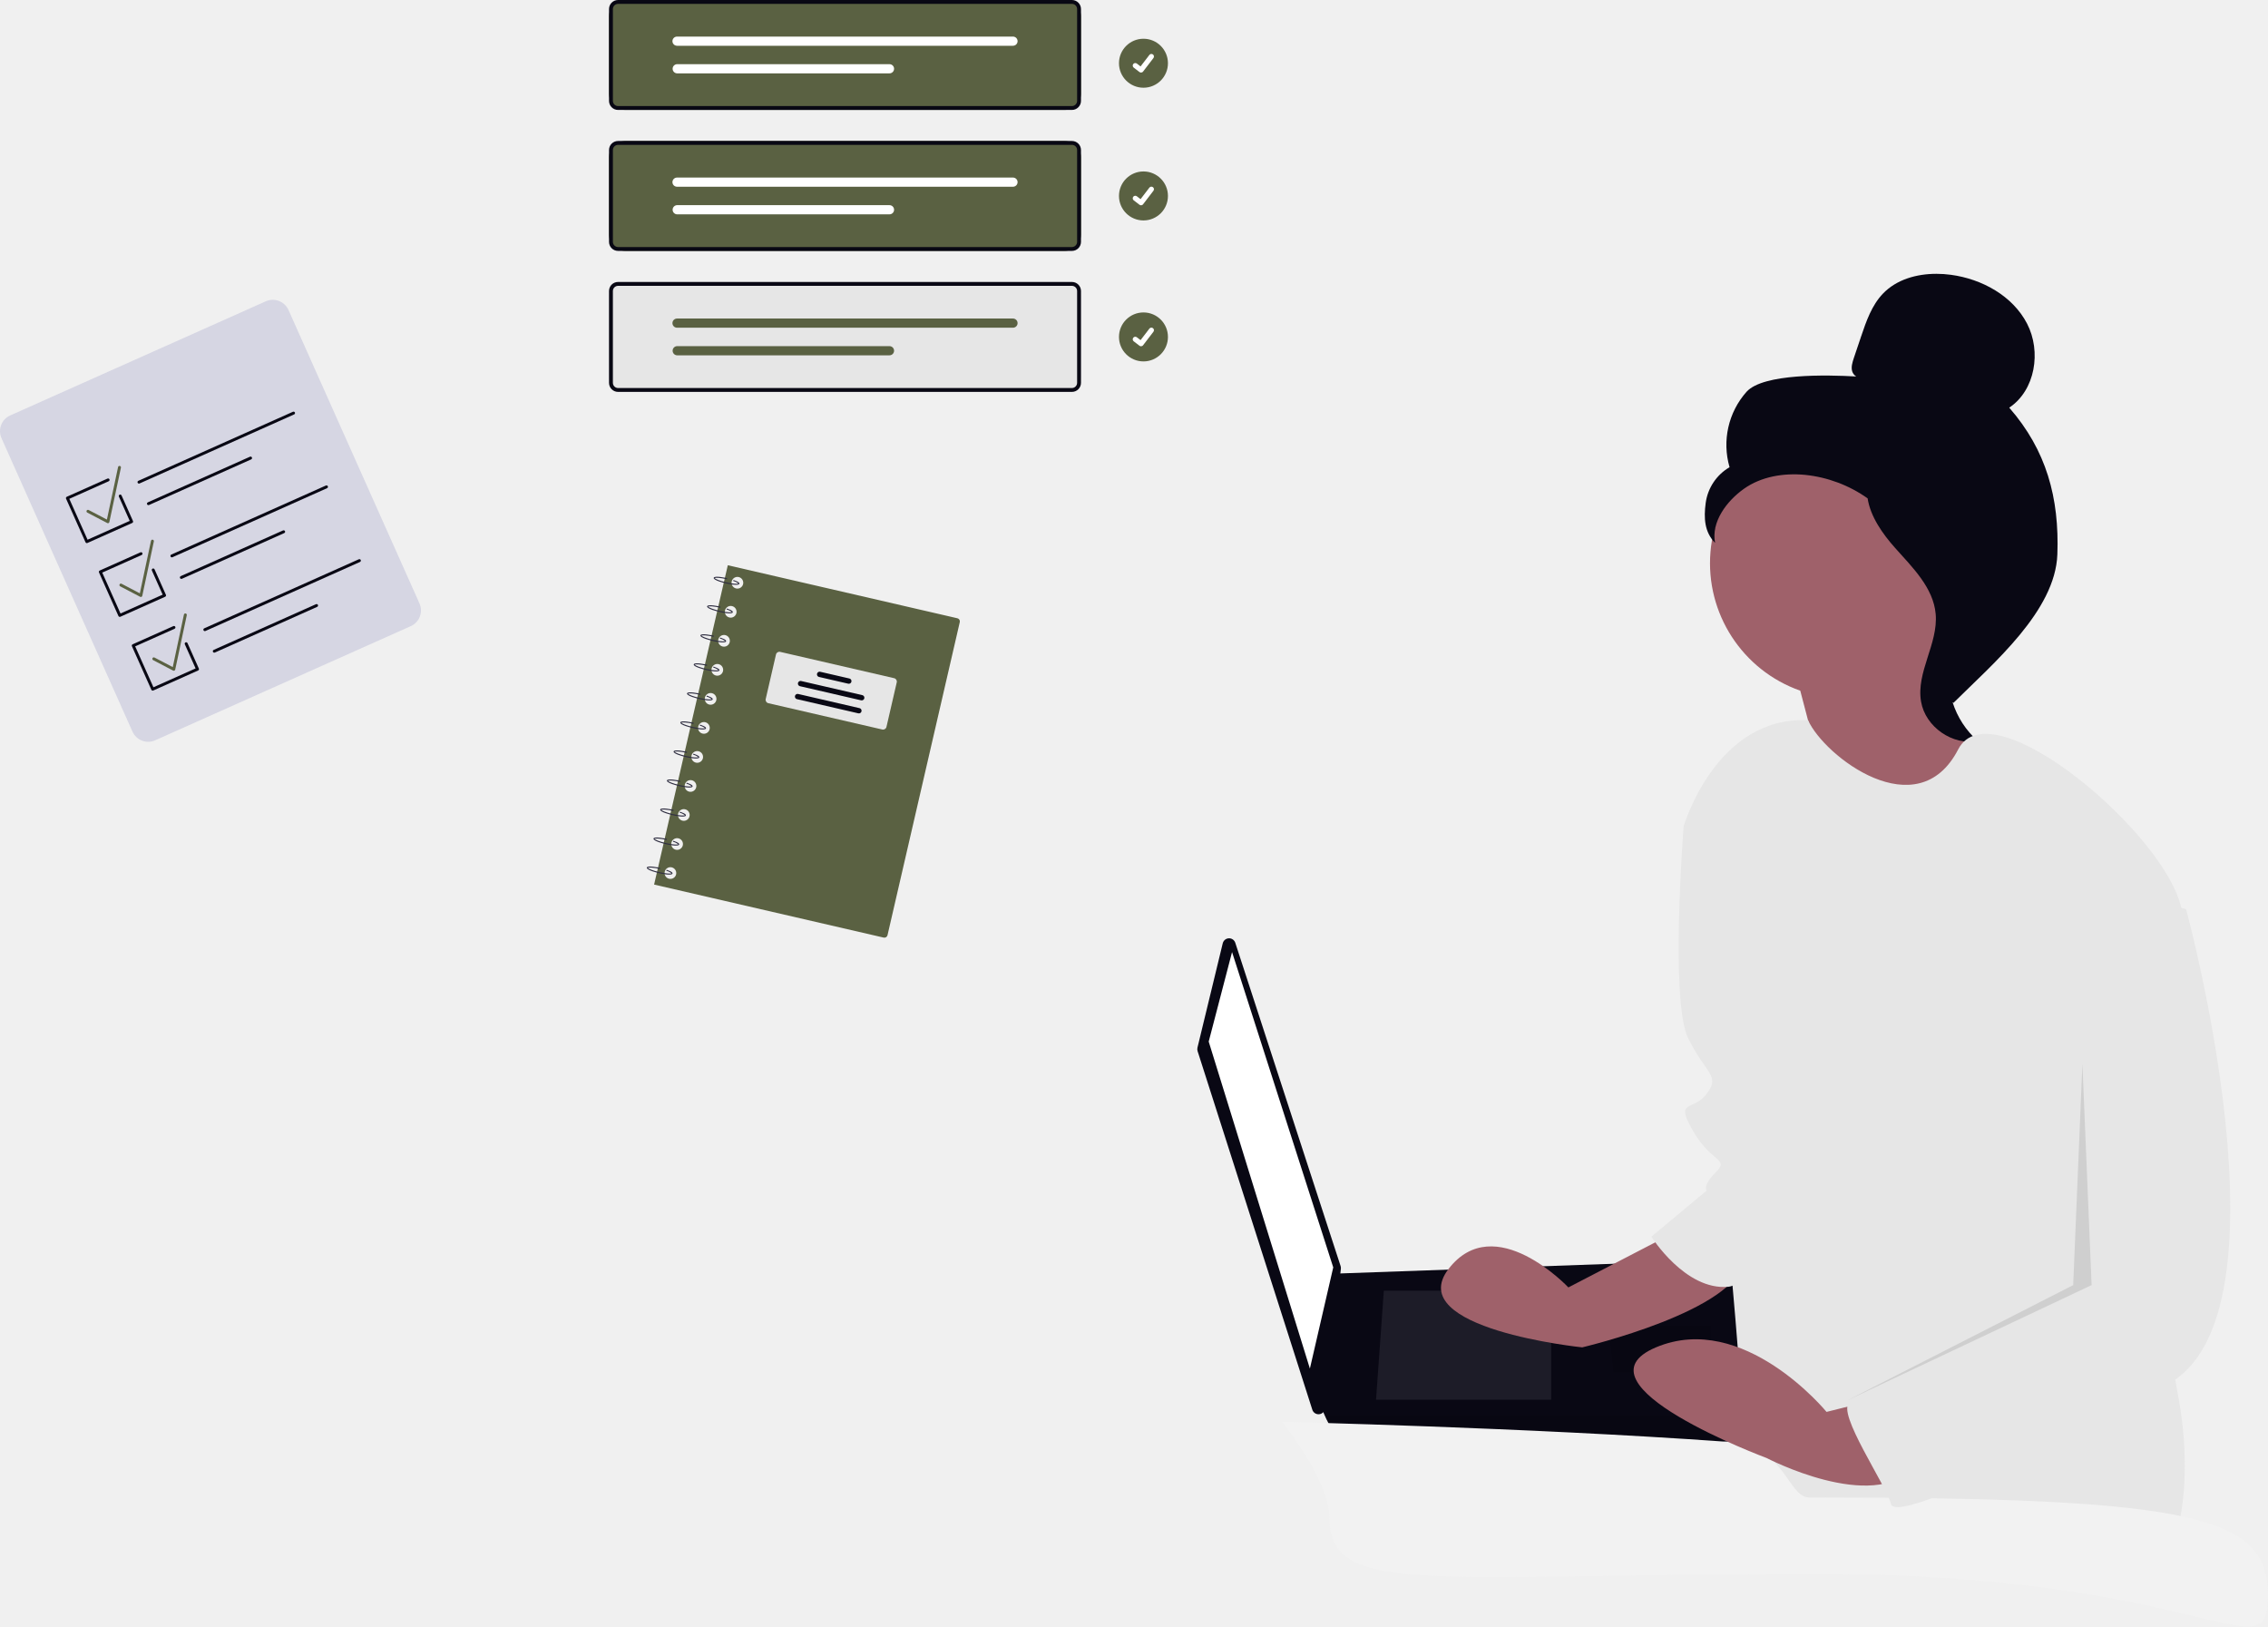
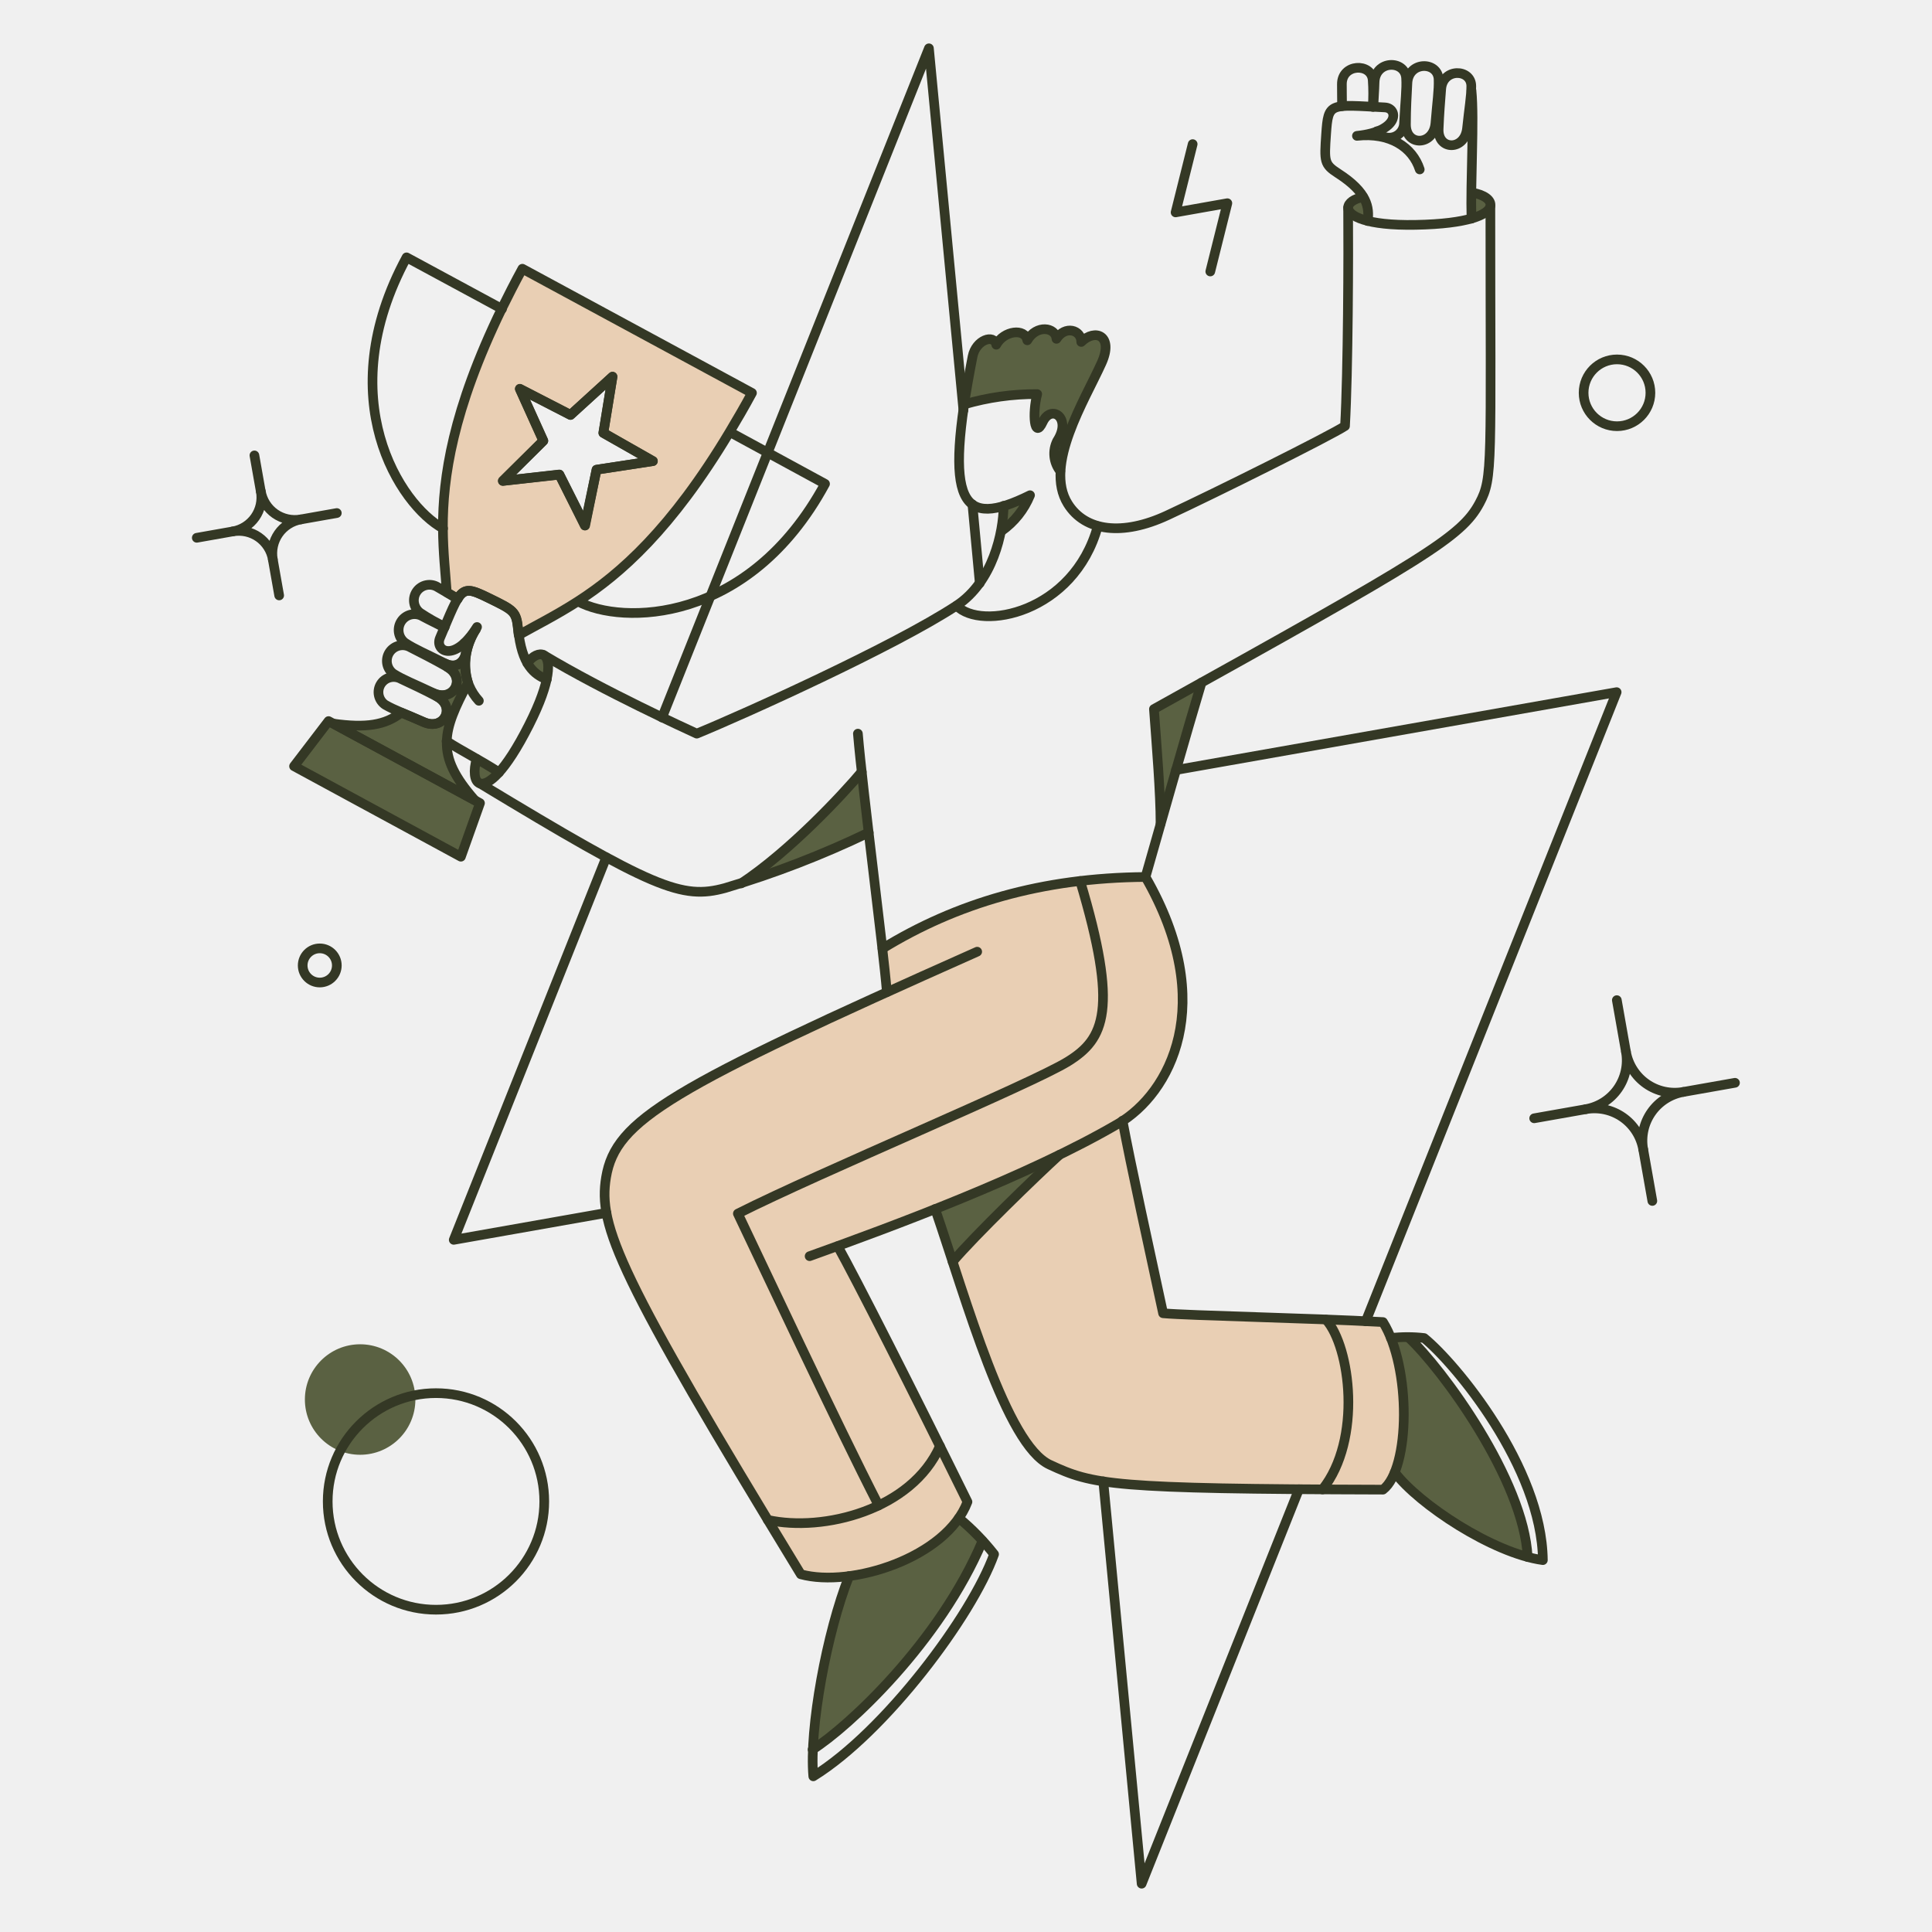
- <svg xmlns="http://www.w3.org/2000/svg" width="960" height="688.29" viewBox="0 0 960 688.29">
-   <g transform="translate(-177.895 -136.526)">
-     <path d="M0,16.5S37.281,54.936,48.137,84.432A57.219,57.219,0,1,0,103.449,74.7L83.858,0ZM141.655,128.684v0Z" transform="translate(1043.359 503.509) rotate(180)" fill="#9f616a" />
-     <path d="M45.137,197.618c-13.143-1.775-26.112-8.877-32.227-20.662s-3.5-28.208,7.543-35.559C4.7,123.348-.777,103.232.087,79.311.95,55.37,27.037,33.351,44.05,16.484a4.458,4.458,0,0,1,.39.266A36.68,36.68,0,0,0,33.74.314C44.417-1.707,55.957,6.281,57.781,17.006c2.145,12.452-7.3,24.484-6.189,37.084.986,11.1,9.739,19.628,17.16,27.937,5.364,5.986,10.485,13.367,11.648,20.992a55.623,55.623,0,0,0,26.555,9.947c8.975.839,18.443-.69,25.787-5.892s13.933-14.033,12.235-22.884c4.5,4.56,4.811,10.478,3.968,16.828a20.734,20.734,0,0,1-10.108,15.18,33.851,33.851,0,0,1-7.2,31.931c-7.086,7.815-34.174,7.167-46.419,6.458a3.93,3.93,0,0,1,1.709,2.178c.543,1.851-.1,3.8-.69,5.627-1.031,3.058-2.047,6.09-3.082,9.147-2.194,6.484-4.513,13.192-9.246,18.123-5.741,5.971-14.218,8.374-22.631,8.375A45.98,45.98,0,0,1,45.137,197.618Zm37.377-43.2.009,0h0Z" transform="translate(1048.821 450.436) rotate(180)" fill="#090814" />
-     <path d="M284.012,651.577l3.9,81.956s-1.951,107.322,15.611,115.128c8.879,3.938,1.142,33.083,17.629,41.746,12.37,6.478,14.462-5.913,20.942,0a21.849,21.849,0,0,1,4.39,5.094c7.806,13.66,93.63,9.752,105.336-.007s3.9,11.707,13.66,15.611c9.445,3.786,22.537-27.162,14.518-73.37-.253-1.538-.547-3.1-.854-4.683-8.956-44.78,5.112-152.046,2.946-193.492a72.937,72.937,0,0,0-.995-9.445c-5.854-31.22-80.55-94.754-94.515-67.691-17.211,33.407-56.744,2.888-63.534-12.306C284.021,548.168,270.362,595,270.362,595Z" transform="translate(620.19 -108.791)" fill="#e6e6e6" />
-     <path d="M434.337,591.753l-10.7,44.159a2.757,2.757,0,0,0,.052,1.49l48.562,151.753a2.759,2.759,0,0,0,5.367-.53l6.719-59.115a2.76,2.76,0,0,0-.118-1.166L439.641,591.55a2.759,2.759,0,0,0-5.3.205Z" transform="translate(261.124 -56.058)" fill="#090814" />
-     <path d="M278.831,432.512,268.947,470.4l42.831,138.379,9.884-42.829Z" transform="translate(420.568 106.908)" fill="#fff" />
-     <path d="M530.189,723.74c-1.648,4.941-171.32-1.648-172.965-3.3a35.766,35.766,0,0,1-3.623-6.588c-1.548-3.3-2.965-6.588-2.965-6.588l6.588-53.339,168.024-5.963s4.2,45.2,5.057,65.892a49.415,49.415,0,0,1-.116,9.883Z" transform="translate(385.008 21.6)" fill="#090814" />
-     <path d="M232.68,493.975l-3.3,46.126h74.129V493.975Z" transform="translate(530.963 188.762)" fill="#d6d6e3" opacity="0.1" />
-     <path d="M200.857,500.385l-.443-.089,2.093,19.855H243.7V500.385Z" transform="translate(658.331 197.177)" opacity="0.1" />
-     <path d="M527.224,686.1c-1.648,4.941-171.321-1.648-172.965-3.3a35.765,35.765,0,0,1-3.623-6.588h176.7a49.432,49.432,0,0,1-.116,9.883Z" transform="translate(387.973 59.226)" opacity="0.1" />
-     <path d="M457.026,641.712l-52.686,27.319s-31.221-33.173-50.73-7.806S410.2,694.4,410.2,694.4s66.343-15.611,68.3-37.074S457.026,641.712,457.026,641.712Z" transform="translate(437.419 12.302)" fill="#9f616a" />
-     <path d="M375.823,561.794c-1.951,1.952-23.416,17.562-23.416,17.562s-5.854,74.149,1.951,89.761,13.66,15.611,7.806,23.416-13.66,1.951-5.854,15.611,15.611,11.707,9.752,17.562-3.9,7.806-3.9,7.806l-23.414,19.513s14.366,22.88,32.551,21.192,33.8-89.493,33.8-89.493Z" transform="translate(538.136 -93.153)" fill="#e6e6e6" />
-     <path d="M311.68,4.52c-5.57,0-8.33-8.8-14.79-15.058-5.5-5.329-14.682-8.124-20.536-8.544-84.347-6.031-187.7-8.388-187.7-8.388s20.018,24.633,20.018,40.432c0,33.766,42.212,23.942,206.543,23.942S505.981,79.957,505.981,46.19,476.011,4.52,311.68,4.52Z" transform="translate(631.914 765.698)" fill="#f2f2f2" />
-     <path d="M429.573,685.355l-31.221,7.8s-35.123-42.929-72.2-27.318,46.83,46.83,46.83,46.83,44.88,23.415,62.441,3.9S429.573,685.355,429.573,685.355Z" transform="translate(552.681 40.859)" fill="#9f616a" />
-     <path d="M388,581.878l17.563,5.849s46.83,171.716-7.806,200.985-115.128,58.54-117.077,50.73-23.416-39.027-17.562-42.929,91.709-50.73,91.709-50.73V613.1Z" transform="translate(697.674 -66.408)" fill="#e6e6e6" />
-     <path d="M230.8,452.785l3.9,93.661L131.28,595.23,226.9,546.446Z" transform="translate(828.534 133.909)" opacity="0.1" />
-     <g transform="translate(177.895 263.4)">
-       <path d="M193.4,409.573l-108.181,48.3a7.292,7.292,0,0,1-9.621-3.681L20.164,330.027a7.292,7.292,0,0,1,3.681-9.621l108.181-48.3a7.292,7.292,0,0,1,9.621,3.682l55.439,124.166a7.292,7.292,0,0,1-3.681,9.621Z" transform="translate(-19.531 -271.472)" fill="#d6d6e3" />
-       <path d="M227.066,387.555l-65.443,29.22a.618.618,0,0,1-.5-1.128l65.443-29.22a.618.618,0,1,1,.5,1.128Z" transform="translate(-102.584 -339.045)" fill="#090814" />
-       <path d="M214.734,433.689,171.481,453a.618.618,0,1,1-.5-1.128L214.23,432.56a.618.618,0,0,1,.5,1.128Z" transform="translate(-108.382 -366.177)" fill="#090814" />
-       <path d="M115.359,473.855l-18.973,8.471a.618.618,0,0,1-.816-.312l-8.229-18.429a.618.618,0,0,1,.312-.816l17.21-7.684a.618.618,0,1,1,.5,1.128l-16.646,7.432,7.725,17.3,17.845-7.968-4.574-10.244a.618.618,0,1,1,1.128-.5l4.826,10.808A.618.618,0,0,1,115.359,473.855Z" transform="translate(-59.379 -379.424)" fill="#090814" />
-       <path d="M117.742,466.314a.618.618,0,0,1-.538-.017l-8.46-4.424a.618.618,0,1,1,.573-1.1l7.738,4.047,4.722-22.219a.618.618,0,1,1,1.209.257l-4.892,23.016a.619.619,0,0,1-.342.431Z" transform="translate(-71.802 -371.828)" fill="#5A6142" />
-       <path d="M260.905,463.343l-65.443,29.22a.618.618,0,0,1-.5-1.128l65.443-29.22a.618.618,0,1,1,.5,1.128Z" transform="translate(-122.485 -383.617)" fill="#090814" />
-       <path d="M248.573,509.477,205.32,528.789a.618.618,0,1,1-.5-1.128l43.253-19.312a.618.618,0,1,1,.5,1.128Z" transform="translate(-128.283 -410.749)" fill="#090814" />
-       <path d="M149.2,549.644l-18.973,8.471a.618.618,0,0,1-.816-.312l-8.229-18.429a.618.618,0,0,1,.312-.816l17.21-7.684a.618.618,0,1,1,.5,1.128l-16.646,7.432,7.725,17.3,17.845-7.968-4.574-10.244a.618.618,0,0,1,1.128-.5l4.826,10.808A.618.618,0,0,1,149.2,549.644Z" transform="translate(-79.279 -423.995)" fill="#090814" />
-       <path d="M151.581,542.1a.618.618,0,0,1-.538-.017l-8.46-4.424a.618.618,0,1,1,.573-1.1l7.738,4.047,4.722-22.219a.618.618,0,1,1,1.209.257l-4.892,23.016a.619.619,0,0,1-.342.431Z" transform="translate(-91.703 -416.4)" fill="#5A6142" />
-       <path d="M294.744,539.132,229.3,568.352a.618.618,0,0,1-.5-1.128L294.24,538a.618.618,0,1,1,.5,1.128Z" transform="translate(-142.386 -428.189)" fill="#090814" />
-       <path d="M282.412,585.266l-43.253,19.312a.618.618,0,1,1-.5-1.128l43.253-19.312a.618.618,0,1,1,.5,1.128Z" transform="translate(-148.184 -455.32)" fill="#090814" />
-       <path d="M183.037,625.433,164.064,633.9a.618.618,0,0,1-.816-.312l-8.229-18.429a.618.618,0,0,1,.312-.816l17.21-7.684a.618.618,0,1,1,.5,1.128L156.4,615.223l7.725,17.3,17.845-7.968L177.4,614.312a.618.618,0,0,1,1.128-.5l4.826,10.808A.618.618,0,0,1,183.037,625.433Z" transform="translate(-99.18 -468.567)" fill="#090814" />
-       <path d="M185.42,617.891a.618.618,0,0,1-.538-.017l-8.46-4.424a.618.618,0,1,1,.573-1.1l7.738,4.047,4.722-22.219a.618.618,0,1,1,1.209.257l-4.892,23.016a.619.619,0,0,1-.342.431l-.011,0Z" transform="translate(-111.604 -460.971)" fill="#5A6142" />
+ <svg xmlns="http://www.w3.org/2000/svg" fill="none" viewBox="0 0 420 420" id="Success--Streamline-Bangalore">
+   <g id="Interface-Success-01">
+     <g id="color 2">
+       <path id="Vector" fill="#E9CFB4" d="M300.693 287.446c-15.582 -0.84 -42.552 -1.422 -47.88 -1.915 -2.74 -12.562 -7.155 -32.456 -8.904 -41.79 0.029 -0.019 0.059 -0.038 0.086 -0.059 10.813 -6.983 20.509 -26.095 4.987 -53.027 -20.683 0.174 -39.656 4.815 -57.137 15.561 0.439 3.95 0.798 7.302 0.997 9.496 -49.676 22.47 -59.252 29.087 -61.087 40.219 -2.131 13.001 9.198 31.563 42.334 86.264 12.6 2.94 31.792 -4.263 36.229 -15.721 -5.069 -10.242 -22.659 -45.683 -28.209 -55.581 14.958 -5.46 32.34 -12.233 46.679 -19.133 -5.863 5.641 -17.516 17.51 -21.741 22.525 6.145 18.753 13.327 40.53 21.107 44.129 9.087 4.2 13.274 5.426 72.498 5.426 6.798 -6.096 5.275 -27.565 0.04 -36.395Z" stroke-width="2.1" />
+       <path id="Vector_2" fill="#E9CFB4" d="M113.562 58.42c-1.636 2.993 -3.112 5.905 -4.469 8.658 -10.733 22.145 -12.848 36.788 -12.81 47.72 0.04 5.386 0.559 9.855 0.84 13.925v0.04c0.758 0.439 1.47 0.878 2.354 1.397 1.596 -2.52 2.913 -2.035 6.823 -0.12 5.386 2.633 5.905 2.873 6.3 6.663 0.04 0.479 0.08 0.918 0.16 1.357 3.751 -2.115 8.02 -4.229 12.888 -7.35 9.217 -5.945 20.309 -15.681 32.957 -36.788 1.596 -2.673 3.232 -5.46 4.868 -8.499L113.562 58.42Zm16.12 43.691L127.128 114.24 121.59 103.148l-12.289 1.397 8.82 -8.738 -5.107 -11.292 11.012 5.67 9.137 -8.299 -1.995 12.249 10.773 6.105 -12.26 1.871Z" stroke-width="2.1" />
    </g>
-     <rect width="199.778" height="46.524" rx="7" transform="translate(435.679 255.845)" fill="#e6e6e6" />
-     <path d="M3.831,1.642A2.192,2.192,0,0,0,1.642,3.831V42.692a2.192,2.192,0,0,0,2.189,2.189H195.946a2.192,2.192,0,0,0,2.189-2.189V3.831a2.192,2.192,0,0,0-2.189-2.189H3.831M3.831,0H195.946a3.831,3.831,0,0,1,3.831,3.831V42.692a3.831,3.831,0,0,1-3.831,3.831H3.831A3.831,3.831,0,0,1,0,42.692V3.831A3.831,3.831,0,0,1,3.831,0Z" transform="translate(435.679 255.845)" fill="#090814" />
-     <path d="M51.068,155.774a1.947,1.947,0,1,0,0,3.893H193.189a1.947,1.947,0,1,0,0-3.893Z" transform="translate(413.444 115.546)" fill="#5A6142" />
-     <path d="M51.065,177.113a1.947,1.947,0,0,0-.008,3.893h89.85a1.947,1.947,0,1,0,0-3.893Z" transform="translate(413.447 105.887)" fill="#5A6142" />
-     <g transform="translate(435.679 196.185)">
-       <circle cx="10.363" cy="10.363" r="10.363" transform="translate(215.859 12.898)" fill="#5A6142" />
-       <path d="M431.529,170.7a1.075,1.075,0,0,1-.647-.215l-.012-.009-2.436-1.863a1.082,1.082,0,1,1,1.317-1.718l1.578,1.21,3.728-4.863a1.082,1.082,0,0,1,1.517-.2h0l-.023.032.024-.032a1.083,1.083,0,0,1,.2,1.517l-4.385,5.718a1.083,1.083,0,0,1-.861.422Z" transform="translate(-206.334 -143.489)" fill="#fff" />
-       <rect width="199.778" height="46.524" rx="7" transform="translate(0 0)" fill="#5A6142" />
-       <path d="M3.831,1.642A2.192,2.192,0,0,0,1.642,3.831V42.692a2.192,2.192,0,0,0,2.189,2.189H195.946a2.192,2.192,0,0,0,2.189-2.189V3.831a2.192,2.192,0,0,0-2.189-2.189H3.831M3.831,0H195.946a3.831,3.831,0,0,1,3.831,3.831V42.692a3.831,3.831,0,0,1-3.831,3.831H3.831A3.831,3.831,0,0,1,0,42.692V3.831A3.831,3.831,0,0,1,3.831,0Z" transform="translate(0 0)" fill="#090814" />
-       <path d="M51.068,155.774a1.947,1.947,0,1,0,0,3.893H193.189a1.947,1.947,0,1,0,0-3.893Z" transform="translate(-22.235 -140.299)" fill="#fff" />
-       <path d="M51.065,177.113a1.947,1.947,0,0,0-.008,3.893h89.85a1.947,1.947,0,1,0,0-3.893Z" transform="translate(-22.232 -149.958)" fill="#fff" />
+     <g id="color 1">
+       <path id="Vector_3" fill="#5A6142" d="M319.845 41.981c-0.04 1.995 -0.04 3.91 0 5.586 2.673 -0.798 3.91 -1.756 4.11 -2.713 0.365 -1.722 -2.984 -3.098 -4.11 -2.873Z" stroke-width="2.1" />
+       <path id="Vector_4" fill="#5A6142" d="M306.159 290.718c-1.264 -0.032 -2.526 0.034 -3.78 0.2 3.511 8.698 3.711 22.184 0.84 29.207 4.62 6.184 18.27 15.521 28.888 18.354 -0.771 -16.678 -18.606 -40.977 -25.948 -47.76Z" stroke-width="2.1" />
+       <path id="Vector_5" fill="#5A6142" d="M296.383 42.859c-0.683 -0.019 -3.36 0.512 -3.36 2.354 0 0.997 1.237 2.115 4.269 2.873 0.328 -1.795 0.004 -3.648 -0.909 -5.227Z" stroke-width="2.1" />
+       <path id="Vector_6" fill="#5A6142" d="M250.858 154.14c0.559 8.259 1.436 18.115 1.436 24.938 3.032 -10.653 6.743 -23.541 8.898 -30.683l-10.334 5.746Z" stroke-width="2.1" />
+       <path id="Vector_7" fill="#5A6142" d="M235.017 74.34c0 -2.713 -3.511 -3.631 -5.386 -0.678 -0.16 -2.554 -4.309 -3.15 -6.344 0.319 -0.439 -2.753 -5.107 -2.155 -6.743 0.958 -0.479 -2.434 -4.469 -1.077 -5.147 2.554 -0.718 3.83 -1.357 7.302 -1.796 10.414 5.155 -1.516 10.506 -2.269 15.88 -2.234 -1.117 4.229 -0.63 9.935 1.197 6.065 1.796 -3.87 6.384 -0.958 3.15 4.11 -0.521 1.049 -0.735 2.225 -0.615 3.39 0.122 1.165 0.569 2.273 1.294 3.193 0.479 -8.339 6.943 -19.152 8.938 -23.541 2.715 -5.945 -1.394 -7.541 -4.427 -4.549Z" stroke-width="2.1" />
+       <path id="Vector_8" fill="#5A6142" d="M203.257 262.828c1.197 3.551 2.474 7.421 3.78 11.451 4.708 -5.586 18.314 -18.793 23.222 -23.222 -8.568 4.19 -17.949 8.219 -27.002 11.771Z" stroke-width="2.1" />
+       <path id="Vector_9" fill="#5A6142" d="M218.19 110.011c-0.032 1.819 -0.206 3.634 -0.519 5.426 2.761 -1.946 4.908 -4.642 6.184 -7.77 -1.825 0.927 -3.719 1.711 -5.666 2.344Z" stroke-width="2.1" />
+       <path id="Vector_10" fill="#5A6142" d="M208.444 330.019c1.901 1.474 3.639 3.146 5.187 4.987 -9.257 21.945 -29.087 40.419 -36.907 45.326 0.781 -12.886 3.443 -25.589 7.9 -37.706 8.978 -1.197 19.076 -5.746 23.82 -12.608Z" stroke-width="2.1" />
+       <path id="Vector_11" fill="#5A6142" d="M187.337 167.79c-4.11 4.948 -15.521 17.197 -26.214 24.259 9.48 -3.062 18.744 -6.756 27.731 -11.056 -0.559 -4.708 -1.077 -9.257 -1.516 -13.203Z" stroke-width="2.1" />
+       <path id="Vector_12" fill="#5A6142" d="M118.19 142.409c-0.878 -0.519 -2.394 0.12 -3.511 1.756 0.919 1.65 2.404 2.911 4.181 3.551 0.647 -3.112 0.21 -4.788 -0.67 -5.307Z" stroke-width="2.1" />
+       <path id="Vector_13" fill="#5A6142" d="M108.494 167.905c-1.835 2.075 -3.234 2.677 -4.15 2.394 -1.279 -0.395 -1.436 -2.793 -0.678 -5.307 1.636 0.958 3.272 1.915 4.828 2.913Z" stroke-width="2.1" />
+       <path id="Vector_14" fill="#5A6142" d="M78.29 316.254c6.633 0 12.01 -5.378 12.01 -12.01 0 -6.634 -5.377 -12.01 -12.01 -12.01s-12.01 5.376 -12.01 12.01c0 6.632 5.377 12.01 12.01 12.01Z" stroke-width="2.1" />
+       <path id="Vector_15" fill="#5A6142" d="M97.123 161.202c0.08 -3.631 1.796 -7.501 4.62 -12.768 -0.587 -1.947 -0.736 -4 -0.436 -6.012 0.3 -2.011 1.042 -3.932 2.173 -5.622 -0.716 1.107 -1.55 2.133 -2.486 3.06 1.197 2.434 -0.758 6.145 -4.229 4.389l0.479 0.758c4.229 2.394 1.436 7.82 -3.072 5.67l0.84 0.758c4.15 2.195 1.556 7.501 -2.913 5.546 -1.955 -0.878 -3.551 -1.516 -4.868 -2.075 -3.431 2.753 -7.701 3.392 -14.803 2.394l30.803 16.678c-4.391 -4.996 -6.226 -8.747 -6.107 -12.776Z" stroke-width="2.1" />
+       <path id="Vector_16" fill="#5A6142" d="m71.396 156.756 -7.501 9.815 36.269 19.671 4.15 -11.651 -32.918 -17.835Z" stroke-width="2.1" />
    </g>
-     <g transform="translate(435.679 136.526)">
-       <circle cx="10.363" cy="10.363" r="10.363" transform="translate(215.859 16.396)" fill="#5A6142" />
-       <path d="M431.529,42.7a1.075,1.075,0,0,1-.647-.215l-.012-.009-2.436-1.863a1.082,1.082,0,0,1,1.317-1.718h0l1.578,1.21,3.728-4.863a1.082,1.082,0,0,1,1.517-.2h0l-.023.032.024-.032a1.083,1.083,0,0,1,.2,1.517l-4.385,5.718a1.083,1.083,0,0,1-.861.422h0Z" transform="translate(-206.334 -11.992)" fill="#fff" />
-       <rect width="199.778" height="46.524" rx="7" transform="translate(0 0)" fill="#5A6142" />
-       <path d="M3.831,1.642A2.192,2.192,0,0,0,1.642,3.831V42.692a2.192,2.192,0,0,0,2.189,2.189H195.946a2.192,2.192,0,0,0,2.189-2.189V3.831a2.192,2.192,0,0,0-2.189-2.189H3.831M3.831,0H195.946a3.831,3.831,0,0,1,3.831,3.831V42.692a3.831,3.831,0,0,1-3.831,3.831H3.831A3.831,3.831,0,0,1,0,42.692V3.831A3.831,3.831,0,0,1,3.831,0Z" transform="translate(0 0)" fill="#090814" />
-       <path d="M51.068,155.774a1.947,1.947,0,1,0,0,3.893H193.189a1.947,1.947,0,1,0,0-3.893Z" transform="translate(-22.235 -140.299)" fill="#fff" />
-       <path d="M51.065,177.113a1.947,1.947,0,0,0-.008,3.893h89.85a1.947,1.947,0,1,0,0-3.893Z" transform="translate(-22.232 -149.958)" fill="#fff" />
-     </g>
-     <circle cx="10.363" cy="10.363" r="10.363" transform="translate(651.538 268.743)" fill="#5A6142" />
-     <path d="M431.529,170.7a1.075,1.075,0,0,1-.647-.215l-.012-.009-2.436-1.863a1.082,1.082,0,1,1,1.317-1.718l1.578,1.21,3.728-4.863a1.082,1.082,0,0,1,1.517-.2h0l-.023.032.024-.032a1.083,1.083,0,0,1,.2,1.517l-4.385,5.718a1.083,1.083,0,0,1-.861.422Z" transform="translate(229.345 112.356)" fill="#fff" />
-     <g transform="translate(481.464 374.688) rotate(13)">
-       <path d="M99.738,0H0V138.688H99.738a1.351,1.351,0,0,0,1.351-1.351V1.351A1.351,1.351,0,0,0,99.738,0ZM5.629,134.86a2.477,2.477,0,1,1,2.477-2.477,2.477,2.477,0,0,1-2.477,2.477Zm0-12.608a2.477,2.477,0,1,1,2.477-2.477,2.477,2.477,0,0,1-2.477,2.477Zm0-12.608a2.477,2.477,0,1,1,2.477-2.477,2.477,2.477,0,0,1-2.477,2.477Zm0-12.608A2.477,2.477,0,1,1,8.105,94.56a2.477,2.477,0,0,1-2.477,2.477Zm0-12.608a2.477,2.477,0,1,1,2.477-2.477,2.477,2.477,0,0,1-2.477,2.477Zm0-12.608a2.477,2.477,0,1,1,2.477-2.477A2.477,2.477,0,0,1,5.629,71.82Zm0-12.608a2.477,2.477,0,1,1,2.477-2.477,2.477,2.477,0,0,1-2.477,2.477Zm0-12.608a2.477,2.477,0,1,1,2.477-2.477A2.477,2.477,0,0,1,5.629,46.6ZM5.629,34A2.477,2.477,0,1,1,8.105,31.52,2.477,2.477,0,0,1,5.629,34Zm0-12.608a2.477,2.477,0,1,1,2.477-2.477,2.477,2.477,0,0,1-2.477,2.477Zm0-12.608A2.477,2.477,0,1,1,8.105,6.3,2.477,2.477,0,0,1,5.629,8.781Z" transform="translate(4.614 0)" fill="#5A6142" />
-       <path d="M5.571,2.251C5,2.251,0,2.22,0,1.126S5,0,5.571,0V.45C2.626.45.716.837.408,1.126c.308.289,2.218.675,5.163.675s4.847-.385,5.161-.673a5.639,5.639,0,0,0-2.4-.549L8.368.13c2.775.281,2.775.8,2.775,1C11.143,2.22,6.142,2.251,5.571,2.251Z" transform="translate(0 5.403)" fill="#2f2e41" />
-       <path d="M5.571,2.251C5,2.251,0,2.22,0,1.126S5,0,5.571,0V.45C2.626.45.716.837.408,1.126c.308.289,2.218.675,5.163.675s4.847-.385,5.161-.673a5.638,5.638,0,0,0-2.4-.549L8.368.13c2.775.281,2.775.8,2.775,1C11.143,2.22,6.142,2.251,5.571,2.251Z" transform="translate(0 17.786)" fill="#2f2e41" />
-       <path d="M5.571,2.251C5,2.251,0,2.22,0,1.126S5,0,5.571,0V.45C2.626.45.716.837.408,1.126c.308.289,2.218.675,5.163.675s4.847-.385,5.161-.673a5.638,5.638,0,0,0-2.4-.549L8.368.13c2.775.281,2.775.8,2.775,1C11.143,2.22,6.142,2.251,5.571,2.251Z" transform="translate(0 30.394)" fill="#2f2e41" />
-       <path d="M5.571,2.251C5,2.251,0,2.22,0,1.126S5,0,5.571,0V.45C2.626.45.716.837.408,1.126c.308.289,2.218.675,5.163.675s4.847-.385,5.161-.673a5.638,5.638,0,0,0-2.4-.549L8.368.13c2.775.281,2.775.8,2.775,1C11.143,2.22,6.142,2.251,5.571,2.251Z" transform="translate(0 43.002)" fill="#2f2e41" />
-       <path d="M5.571,2.251C5,2.251,0,2.22,0,1.126S5,0,5.571,0V.45C2.626.45.716.837.408,1.126c.308.289,2.218.675,5.163.675s4.847-.385,5.161-.673a5.638,5.638,0,0,0-2.4-.549L8.368.13c2.775.281,2.775.8,2.775,1C11.143,2.22,6.142,2.251,5.571,2.251Z" transform="translate(0 55.61)" fill="#2f2e41" />
-       <path d="M5.571,2.251C5,2.251,0,2.22,0,1.126S5,0,5.571,0V.45C2.626.45.716.837.408,1.126c.308.289,2.218.675,5.163.675s4.847-.385,5.161-.673a5.638,5.638,0,0,0-2.4-.549L8.368.13c2.775.281,2.775.8,2.775,1C11.143,2.22,6.142,2.251,5.571,2.251Z" transform="translate(0 68.218)" fill="#2f2e41" />
-       <path d="M5.571,2.251C5,2.251,0,2.22,0,1.126S5,0,5.571,0V.45C2.626.45.716.837.408,1.126c.308.289,2.218.675,5.163.675s4.847-.385,5.161-.673a5.638,5.638,0,0,0-2.4-.549L8.368.13c2.775.281,2.775.8,2.775,1C11.143,2.22,6.142,2.251,5.571,2.251Z" transform="translate(0 80.826)" fill="#2f2e41" />
-       <path d="M5.571,2.251C5,2.251,0,2.22,0,1.126S5,0,5.571,0V.45C2.626.45.716.837.408,1.126c.308.289,2.218.675,5.163.675s4.847-.385,5.161-.673a5.638,5.638,0,0,0-2.4-.549L8.368.13c2.775.281,2.775.8,2.775,1C11.143,2.22,6.142,2.251,5.571,2.251Z" transform="translate(0 93.434)" fill="#2f2e41" />
-       <path d="M5.571,2.251C5,2.251,0,2.22,0,1.126S5,0,5.571,0V.45C2.626.45.716.837.408,1.126c.308.289,2.218.675,5.163.675s4.847-.385,5.161-.673a5.638,5.638,0,0,0-2.4-.549L8.368.13c2.775.281,2.775.8,2.775,1C11.143,2.22,6.142,2.251,5.571,2.251Z" transform="translate(0 106.042)" fill="#2f2e41" />
-       <path d="M5.571,2.251C5,2.251,0,2.22,0,1.126S5,0,5.571,0V.45C2.626.45.716.837.408,1.126c.308.289,2.218.675,5.163.675s4.847-.385,5.161-.673a5.639,5.639,0,0,0-2.4-.549L8.368.13c2.775.281,2.775.8,2.775,1C11.143,2.22,6.142,2.251,5.571,2.251Z" transform="translate(0 118.65)" fill="#2f2e41" />
-       <path d="M5.571,2.251C5,2.251,0,2.22,0,1.126S5,0,5.571,0V.45C2.626.45.716.837.408,1.126c.308.289,2.218.675,5.163.675s4.847-.385,5.161-.673a5.639,5.639,0,0,0-2.4-.549L8.368.13c2.775.281,2.775.8,2.775,1C11.143,2.22,6.142,2.251,5.571,2.251Z" transform="translate(0 131.258)" fill="#2f2e41" />
-       <path d="M50.995,22.289H1.463A1.465,1.465,0,0,1,0,20.826V1.463A1.465,1.465,0,0,1,1.463,0H50.995a1.465,1.465,0,0,1,1.463,1.463V20.826A1.465,1.465,0,0,1,50.995,22.289Z" transform="translate(32.982 30.732)" fill="#e6e6e6" />
-       <path d="M13.734,2.251H1.126A1.126,1.126,0,1,1,1.126,0H13.734a1.126,1.126,0,1,1,0,2.251Z" transform="translate(51.781 35.122)" fill="#090814" />
-       <path d="M27.693,2.251H1.126A1.126,1.126,0,1,1,1.126,0H27.693a1.126,1.126,0,0,1,0,2.251Z" transform="translate(44.802 40.751)" fill="#090814" />
-       <path d="M27.693,2.251H1.126A1.126,1.126,0,1,1,1.126,0H27.693a1.126,1.126,0,1,1,0,2.251Z" transform="translate(44.802 46.379)" fill="#090814" />
+     <g id="outlines">
+       <path id="Vector_17" stroke="#343825" stroke-linecap="round" stroke-linejoin="round" d="M108.494 167.905c-3.78 -2.474 -8.14 -4.668 -11.411 -6.783" stroke-width="2.1" />
+       <path id="Vector_18" stroke="#343825" stroke-linecap="round" stroke-linejoin="round" d="M209.441 89.183 201.94 10.5 143.926 155.975" stroke-width="2.1" />
+       <path id="Vector_19" stroke="#343825" stroke-linecap="round" stroke-linejoin="round" d="m212.993 126.769 -1.596 -17.117" stroke-width="2.1" />
+       <path id="Vector_20" stroke="#343825" stroke-linecap="round" stroke-linejoin="round" d="m296.902 287.246 54.543 -136.777 -95.8 16.918" stroke-width="2.1" />
+       <path id="Vector_21" stroke="#343825" stroke-linecap="round" stroke-linejoin="round" d="M239.845 322.039 248.184 409.5l34.194 -85.745" stroke-width="2.1" />
+       <path id="Vector_22" stroke="#343825" stroke-linecap="round" stroke-linejoin="round" d="m131.796 186.379 -33.157 83.152 33.197 -5.865" stroke-width="2.1" />
+       <path id="Vector_23" stroke="#343825" stroke-linecap="round" stroke-linejoin="round" d="m109.133 67.158 -20.748 -11.212c-16.59 30.643 -1.436 53.865 7.94 58.932" stroke-width="2.1" />
+       <path id="Vector_24" stroke="#343825" stroke-linecap="round" stroke-linejoin="round" d="m121.621 103.188 -12.289 1.357 8.778 -8.698 -5.107 -11.292 11.012 5.666 9.137 -8.339 -1.995 12.209 10.773 6.145 -12.249 1.875 -2.474 12.13 -5.586 -11.052Z" stroke-width="2.1" />
+       <path id="Vector_25" stroke="#343825" stroke-linecap="round" stroke-linejoin="round" d="m158.747 93.975 20.61 11.207C162.75 135.826 135.03 135.826 125.691 130.758" stroke-width="2.1" />
+       <path id="Vector_26" stroke="#343825" stroke-linecap="round" stroke-linejoin="round" d="M94.781 349.936c13 0 23.539 -10.538 23.539 -23.539s-10.539 -23.539 -23.539 -23.539c-13 0 -23.539 10.538 -23.539 23.539s10.539 23.539 23.539 23.539Z" stroke-width="2.1" />
+       <path id="Vector_27" stroke="#343825" stroke-linecap="round" stroke-linejoin="round" d="M351.525 92.654c4.011 0 7.262 -3.251 7.262 -7.262 0 -4.011 -3.251 -7.262 -7.262 -7.262 -4.011 0 -7.262 3.251 -7.262 7.262 0 4.011 3.251 7.262 7.262 7.262Z" stroke-width="2.1" />
+       <path id="Vector_28" stroke="#343825" stroke-linecap="round" stroke-linejoin="round" d="M69.512 213.591c2.049 0 3.711 -1.661 3.711 -3.711 0 -2.049 -1.661 -3.711 -3.711 -3.711 -2.049 0 -3.711 1.661 -3.711 3.711 0 2.05 1.661 3.711 3.711 3.711Z" stroke-width="2.1" />
+       <path id="Vector_29" stroke="#343825" stroke-linecap="round" stroke-linejoin="round" d="m259.276 31.328 -3.711 14.843 11.252 -1.995 -3.711 14.843" stroke-width="2.1" />
+       <path id="Vector_30" stroke="#343825" stroke-linecap="round" stroke-linejoin="round" d="M94.13 150.629c4.515 2.142 7.298 -3.265 3.072 -5.67 -3.15 -1.791 -5.426 -2.915 -7.98 -4.229 -0.761 -0.439 -1.662 -0.568 -2.515 -0.36 -0.853 0.208 -1.594 0.738 -2.067 1.478 -0.473 0.74 -0.642 1.634 -0.473 2.496 0.17 0.862 0.665 1.625 1.384 2.131 2.033 1.283 4.435 2.188 8.579 4.154Z" stroke-width="2.1" />
+       <path id="Vector_31" stroke="#343825" stroke-linecap="round" stroke-linejoin="round" d="M99.517 130.2c-1.596 -0.958 -2.749 -1.604 -4.309 -2.52 -0.736 -0.481 -1.631 -0.656 -2.494 -0.489 -0.863 0.167 -1.627 0.664 -2.13 1.385 -0.503 0.721 -0.706 1.61 -0.565 2.478 0.141 0.868 0.614 1.647 1.319 2.172 1.706 1.139 3.493 2.152 5.347 3.032" stroke-width="2.1" />
+       <path id="Vector_32" stroke="#343825" stroke-linecap="round" stroke-linejoin="round" d="M92.135 156.973c4.429 1.955 7.02 -3.345 2.873 -5.546 -3.074 -1.632 -5.353 -2.661 -7.82 -3.83 -0.744 -0.418 -1.622 -0.531 -2.449 -0.315 -0.826 0.216 -1.537 0.744 -1.981 1.473 -0.445 0.729 -0.589 1.602 -0.403 2.436 0.186 0.833 0.689 1.562 1.401 2.033 1.995 1.155 4.309 1.955 8.379 3.751Z" stroke-width="2.1" />
+       <path id="Vector_33" stroke="#343825" stroke-linecap="round" stroke-linejoin="round" d="M96.6 136.424c-1.636 -0.878 -3.081 -1.539 -4.668 -2.394 -0.762 -0.473 -1.678 -0.631 -2.554 -0.441 -0.876 0.19 -1.645 0.714 -2.142 1.46 -0.497 0.746 -0.685 1.656 -0.524 2.538 0.161 0.882 0.66 1.667 1.389 2.188 2.073 1.361 4.437 2.337 8.61 4.429 3.478 1.741 5.426 -1.955 4.229 -4.389" stroke-width="2.1" />
+       <path id="Vector_34" stroke="#343825" stroke-linecap="round" stroke-linejoin="round" d="M114.639 144.165c1.157 -1.636 2.665 -2.26 3.551 -1.756 1.581 0.903 1.714 5.506 -3.192 15.202 -5.229 10.334 -8.9 13.255 -10.693 12.688 -1.239 -0.393 -1.436 -2.833 -0.678 -5.307" stroke-width="2.1" />
+       <path id="Vector_35" stroke="#343825" stroke-linecap="round" stroke-linejoin="round" d="M118.86 147.716c-2.713 -1.117 -5.46 -3.11 -6.224 -11.012 -0.372 -3.78 -0.916 -4.034 -6.3 -6.663 -6.3 -3.077 -5.945 -2.52 -10.693 8.658 -1.168 2.749 3.112 5.586 8.06 -2.394 -3.87 6.105 -3.15 12.18 0.399 16.04" stroke-width="2.1" />
+       <path id="Vector_36" stroke="#343825" stroke-linecap="round" stroke-linejoin="round" d="M312.06 26.739c-0.395 4.987 -6.445 5.147 -6.424 0.319 0.015 -3.591 0.168 -6.145 0.319 -9.017 0.252 -4.788 6.638 -4.748 6.783 -0.798 0.092 2.394 -0.311 4.908 -0.678 9.496Z" stroke-width="2.1" />
+       <path id="Vector_37" stroke="#343825" stroke-linecap="round" stroke-linejoin="round" d="M291.755 23.073c-0.04 -1.756 -0.013 -3.037 -0.04 -4.713 -0.074 -4.549 6.407 -4.754 6.703 -0.958 0.137 1.939 0.137 3.886 0 5.826" stroke-width="2.1" />
+       <path id="Vector_38" stroke="#343825" stroke-linecap="round" stroke-linejoin="round" d="M318.927 27.896c-0.5 4.87 -6.365 4.868 -6.184 0.16 0.134 -3.471 0.353 -5.945 0.559 -8.698 0.347 -4.62 6.544 -4.429 6.544 -0.63 0 2.306 -0.462 4.742 -0.918 9.169Z" stroke-width="2.1" />
+       <path id="Vector_39" stroke="#343825" stroke-linecap="round" stroke-linejoin="round" d="M298.578 23.188c0.04 -1.875 0.197 -3.471 0.239 -5.267 0.113 -4.868 6.613 -4.948 6.863 -0.958 0.153 2.434 -0.2 4.988 -0.439 9.66 0.015 0.697 -0.193 1.38 -0.596 1.949 -0.405 0.568 -0.981 0.992 -1.644 1.207 -0.662 0.215 -1.378 0.21 -2.037 -0.013 -0.662 -0.223 -1.231 -0.654 -1.628 -1.227" stroke-width="2.1" />
+       <path id="Vector_40" stroke="#343825" stroke-linecap="round" stroke-linejoin="round" d="M296.344 42.859c-1.995 0.319 -3.272 1.277 -3.272 2.274 0 1.796 3.87 3.944 14.683 3.751 11.491 -0.21 15.845 -2.234 16.239 -4.07 0.284 -1.317 -1.397 -2.52 -3.91 -2.913" stroke-width="2.1" />
+       <path id="Vector_41" stroke="#343825" stroke-linecap="round" stroke-linejoin="round" d="M297.341 48.046c0.359 -2.913 -0.015 -6.203 -6.424 -10.334 -3.079 -1.984 -3.035 -2.594 -2.633 -8.539 0.475 -7.022 0.76 -6.43 12.768 -5.825 2.953 0.149 3.272 5.227 -6.065 6.184 7.182 -0.798 12.09 2.474 13.65 7.302" stroke-width="2.1" />
+       <path id="Vector_42" stroke="#343825" stroke-linecap="round" stroke-linejoin="round" d="M319.885 47.527c-0.239 -8.219 0.63 -21.466 0 -27.85" stroke-width="2.1" />
+       <path id="Vector_43" stroke="#343825" stroke-linecap="round" stroke-linejoin="round" d="M293.072 45.173c0.08 9.975 0 35.511 -0.678 47.441 -3.15 2.075 -28.008 14.49 -38.663 19.431 -9.645 4.475 -17.8 3.549 -21.599 -2.533 -5.25 -8.4 3.715 -22.527 7.35 -30.624 2.673 -5.945 -1.397 -7.541 -4.429 -4.549 0 -2.673 -3.511 -3.631 -5.386 -0.678 -0.2 -2.554 -4.349 -3.15 -6.344 0.319 -0.479 -2.713 -5.107 -2.115 -6.743 0.958 -0.479 -2.394 -4.442 -1.05 -5.147 2.554 -6.336 32.258 -2.52 37.59 12.489 30.164 -1.277 3.128 -3.423 5.824 -6.184 7.77" stroke-width="2.1" />
+       <path id="Vector_44" stroke="#343825" stroke-linecap="round" stroke-linejoin="round" d="M323.994 44.854c0 56.219 0.611 58.979 -2.354 64.518 -3.933 7.35 -11.691 11.93 -70.783 44.768 0.598 8.259 1.436 18.115 1.436 24.938" stroke-width="2.1" />
+       <path id="Vector_45" stroke="#343825" stroke-linecap="round" stroke-linejoin="round" d="M118.19 142.409c13.167 7.9 31.042 16.04 33.277 17.077 9.975 -4.07 42.968 -18.959 56.49 -27.85 7.898 -5.191 10.175 -15.92 10.214 -21.666" stroke-width="2.1" />
+       <path id="Vector_46" stroke="#343825" stroke-linecap="round" stroke-linejoin="round" d="M207.965 131.67c5.227 5.506 25.456 1.68 30.683 -17.277" stroke-width="2.1" />
+       <path id="Vector_47" stroke="#343825" stroke-linecap="round" stroke-linejoin="round" d="M209.601 87.906c5.158 -1.508 10.506 -2.261 15.88 -2.234 -1.117 4.269 -0.63 10.015 1.197 6.065 1.827 -3.95 6.403 -0.905 3.15 4.11 -0.529 1.047 -0.748 2.224 -0.626 3.391 0.12 1.167 0.573 2.275 1.304 3.192" stroke-width="2.1" />
+       <path id="Vector_48" stroke="#343825" stroke-linecap="round" stroke-linejoin="round" d="M176.005 273.082c18.035 -6.464 47.569 -17.384 67.152 -28.848 11.096 -6.495 21.785 -25.935 5.865 -53.585 2.993 -10.5 9.137 -32.159 12.18 -42.254" stroke-width="2.1" />
+       <path id="Vector_49" stroke="#343825" stroke-linecap="round" stroke-linejoin="round" d="M212.434 206.888C145.561 236.653 133.846 243.438 131.756 255.925c-1.783 10.655 2.753 21.346 42.334 86.31 11.012 2.993 31.681 -3.671 36.229 -15.75 -11.89 -24.15 -24.259 -48.51 -28.209 -55.581" stroke-width="2.1" />
+       <path id="Vector_50" stroke="#343825" stroke-linecap="round" stroke-linejoin="round" d="M203.297 262.828c6.863 20.03 15.441 51.192 24.898 55.581s13.127 5.267 72.45 5.426c5.945 -4.549 6.145 -26.613 0 -36.429 -15.75 -0.878 -42.174 -1.397 -47.8 -1.915 -2.753 -12.768 -7.14 -32.76 -8.82 -41.855" stroke-width="2.1" />
+       <path id="Vector_51" stroke="#343825" stroke-linecap="round" stroke-linejoin="round" d="M208.444 330.019c2.825 2.341 5.393 4.977 7.661 7.86 -4.788 13.367 -23.73 38.663 -39.302 48.279 -0.918 -10.334 2.913 -31.242 7.781 -43.531" stroke-width="2.1" />
+       <path id="Vector_52" stroke="#343825" stroke-linecap="round" stroke-linejoin="round" d="M288.284 286.887c5.267 5.905 7.86 26.055 -0.798 36.907" stroke-width="2.1" />
+       <path id="Vector_53" stroke="#343825" stroke-linecap="round" stroke-linejoin="round" d="M166.908 330.418c12.13 2.673 31.29 -2.195 37.426 -16.04" stroke-width="2.1" />
+       <path id="Vector_54" stroke="#343825" stroke-linecap="round" stroke-linejoin="round" d="M176.644 380.333c7.741 -4.868 27.691 -23.381 36.947 -45.36" stroke-width="2.1" />
+       <path id="Vector_55" stroke="#343825" stroke-linecap="round" stroke-linejoin="round" d="M302.369 290.877c2.398 -0.279 4.824 -0.279 7.222 0 6.743 5.46 25.576 28.05 25.815 48.279 -10.853 -1.47 -27.012 -12.17 -32.199 -19.072" stroke-width="2.1" />
+       <path id="Vector_56" stroke="#343825" stroke-linecap="round" stroke-linejoin="round" d="M306.159 290.718c7.35 6.783 25.137 31.08 25.935 47.76" stroke-width="2.1" />
+       <path id="Vector_57" stroke="#343825" stroke-linecap="round" stroke-linejoin="round" d="M186.499 159.487c1.037 12.409 5.46 46.045 6.3 56.179" stroke-width="2.1" />
+       <path id="Vector_58" stroke="#343825" stroke-linecap="round" stroke-linejoin="round" d="M249.022 190.649c-22.583 0.16 -41.177 5.746 -57.177 15.561" stroke-width="2.1" />
+       <path id="Vector_59" stroke="#343825" stroke-linecap="round" stroke-linejoin="round" d="M191.008 327.266c-8.698 -16.878 -26.733 -55.381 -30.603 -63.441 18.035 -9.097 63.88 -28.169 71.78 -33.077 7.9 -4.908 11.012 -11.212 2.633 -39.222" stroke-width="2.1" />
+       <path id="Vector_60" stroke="#343825" stroke-linecap="round" stroke-linejoin="round" d="M104.345 170.31C142.13 193.162 148.197 195.64 157.651 193.042c10.704 -3.182 21.138 -7.211 31.202 -12.05" stroke-width="2.1" />
+       <path id="Vector_61" stroke="#343825" stroke-linecap="round" stroke-linejoin="round" d="M161.123 192.045c10.658 -7.062 22.105 -19.352 26.214 -24.255" stroke-width="2.1" />
+       <path id="Vector_62" stroke="#343825" stroke-linecap="round" stroke-linejoin="round" d="M207.087 274.279c4.708 -5.586 18.314 -18.753 23.222 -23.222" stroke-width="2.1" />
+       <path id="Vector_63" stroke="#343825" stroke-linecap="round" stroke-linejoin="round" d="m55.308 98.998 1.384 7.823" stroke-width="2.1" />
+       <path id="Vector_64" stroke="#343825" stroke-linecap="round" stroke-linejoin="round" d="m73.221 111.529 -7.823 1.384" stroke-width="2.1" />
+       <path id="Vector_65" stroke="#343825" stroke-linecap="round" stroke-linejoin="round" d="m60.69 129.442 -1.384 -7.823" stroke-width="2.1" />
+       <path id="Vector_66" stroke="#343825" stroke-linecap="round" stroke-linejoin="round" d="m42.777 116.911 7.827 -1.384" stroke-width="2.1" />
+       <path id="Vector_67" stroke="#343825" stroke-linecap="round" stroke-linejoin="round" d="M65.398 112.913c-0.971 0.172 -1.967 0.151 -2.93 -0.063 -0.963 -0.213 -1.874 -0.614 -2.682 -1.18 -0.808 -0.566 -1.496 -1.285 -2.026 -2.117 -0.53 -0.832 -0.89 -1.76 -1.06 -2.732 0.173 0.972 0.153 1.968 -0.059 2.932 -0.213 0.964 -0.613 1.876 -1.179 2.685 -0.566 0.809 -1.286 1.498 -2.118 2.028 -0.833 0.53 -1.762 0.891 -2.734 1.061 0.971 -0.173 1.967 -0.153 2.931 0.06 0.964 0.213 1.876 0.613 2.684 1.179 0.809 0.566 1.497 1.286 2.027 2.118 0.53 0.832 0.89 1.761 1.06 2.733 -0.173 -0.971 -0.152 -1.967 0.06 -2.93 0.212 -0.963 0.613 -1.875 1.178 -2.684 0.565 -0.809 1.284 -1.498 2.116 -2.028 0.832 -0.53 1.76 -0.891 2.732 -1.062v0Z" stroke-width="2.1" />
+       <path id="Vector_68" stroke="#343825" stroke-linecap="round" stroke-linejoin="round" d="m351.485 217.421 1.982 11.218" stroke-width="2.1" />
+       <path id="Vector_69" stroke="#343825" stroke-linecap="round" stroke-linejoin="round" d="m377.171 235.391 -11.218 1.982" stroke-width="2.1" />
+       <path id="Vector_70" stroke="#343825" stroke-linecap="round" stroke-linejoin="round" d="m359.203 261.076 -1.984 -11.218" stroke-width="2.1" />
+       <path id="Vector_71" stroke="#343825" stroke-linecap="round" stroke-linejoin="round" d="m333.516 243.107 11.225 -1.982" stroke-width="2.1" />
+       <path id="Vector_72" stroke="#343825" stroke-linecap="round" stroke-linejoin="round" d="M365.952 237.374c-1.394 0.248 -2.822 0.218 -4.204 -0.086 -1.382 -0.304 -2.69 -0.88 -3.849 -1.691 -1.161 -0.811 -2.148 -1.844 -2.909 -3.037 -0.76 -1.195 -1.279 -2.526 -1.522 -3.921 0.248 1.392 0.221 2.82 -0.084 4.204 -0.304 1.382 -0.878 2.69 -1.688 3.849 -0.811 1.159 -1.844 2.148 -3.037 2.909 -1.193 0.76 -2.524 1.277 -3.919 1.522 1.392 -0.248 2.822 -0.218 4.202 0.086 1.382 0.304 2.69 0.88 3.849 1.691 1.159 0.811 2.148 1.844 2.906 3.037 0.76 1.195 1.277 2.526 1.52 3.921 -0.248 -1.394 -0.218 -2.822 0.086 -4.204 0.304 -1.382 0.88 -2.69 1.691 -3.849 0.811 -1.161 1.844 -2.148 3.037 -2.909 1.195 -0.76 2.526 -1.279 3.921 -1.522v0Z" stroke-width="2.1" />
+       <path id="Vector_73" stroke="#343825" stroke-linejoin="round" d="M113.562 58.42c-1.636 2.993 -3.112 5.905 -4.469 8.658 -10.733 22.145 -12.848 36.788 -12.81 47.72 0.04 5.386 0.559 9.855 0.84 13.925v0.04c0.758 0.439 1.47 0.878 2.354 1.397 1.596 -2.52 2.913 -2.035 6.823 -0.12 5.386 2.633 5.905 2.873 6.3 6.663 0.04 0.479 0.08 0.918 0.16 1.357 3.751 -2.115 8.02 -4.229 12.888 -7.35 9.217 -5.945 20.309 -15.681 32.957 -36.788 1.596 -2.673 3.232 -5.46 4.868 -8.499L113.562 58.42Zm16.12 43.691L127.128 114.24 121.59 103.148l-12.289 1.397 8.82 -8.738 -5.107 -11.292 11.012 5.67 9.137 -8.299 -1.995 12.249 10.773 6.105 -12.26 1.871Z" stroke-width="2.1" />
+       <path id="Vector_74" stroke="#343825" stroke-linejoin="round" d="M97.123 161.202c0.08 -3.631 1.796 -7.501 4.62 -12.768 -0.587 -1.947 -0.736 -4 -0.436 -6.012 0.3 -2.011 1.042 -3.932 2.173 -5.622 -0.716 1.107 -1.55 2.133 -2.486 3.06 1.197 2.434 -0.758 6.145 -4.229 4.389l0.479 0.758c4.229 2.394 1.436 7.82 -3.072 5.67l0.84 0.758c4.15 2.195 1.556 7.501 -2.913 5.546 -1.955 -0.878 -3.551 -1.516 -4.868 -2.075 -3.431 2.753 -7.701 3.392 -14.803 2.394l30.803 16.678c-4.391 -4.996 -6.226 -8.747 -6.107 -12.776Z" stroke-width="2.1" />
+       <path id="Vector_75" stroke="#343825" stroke-linejoin="round" d="m71.427 156.756 -7.501 9.815 36.269 19.671 4.15 -11.651 -32.918 -17.835Z" stroke-width="2.1" />
    </g>
  </g>
</svg>
